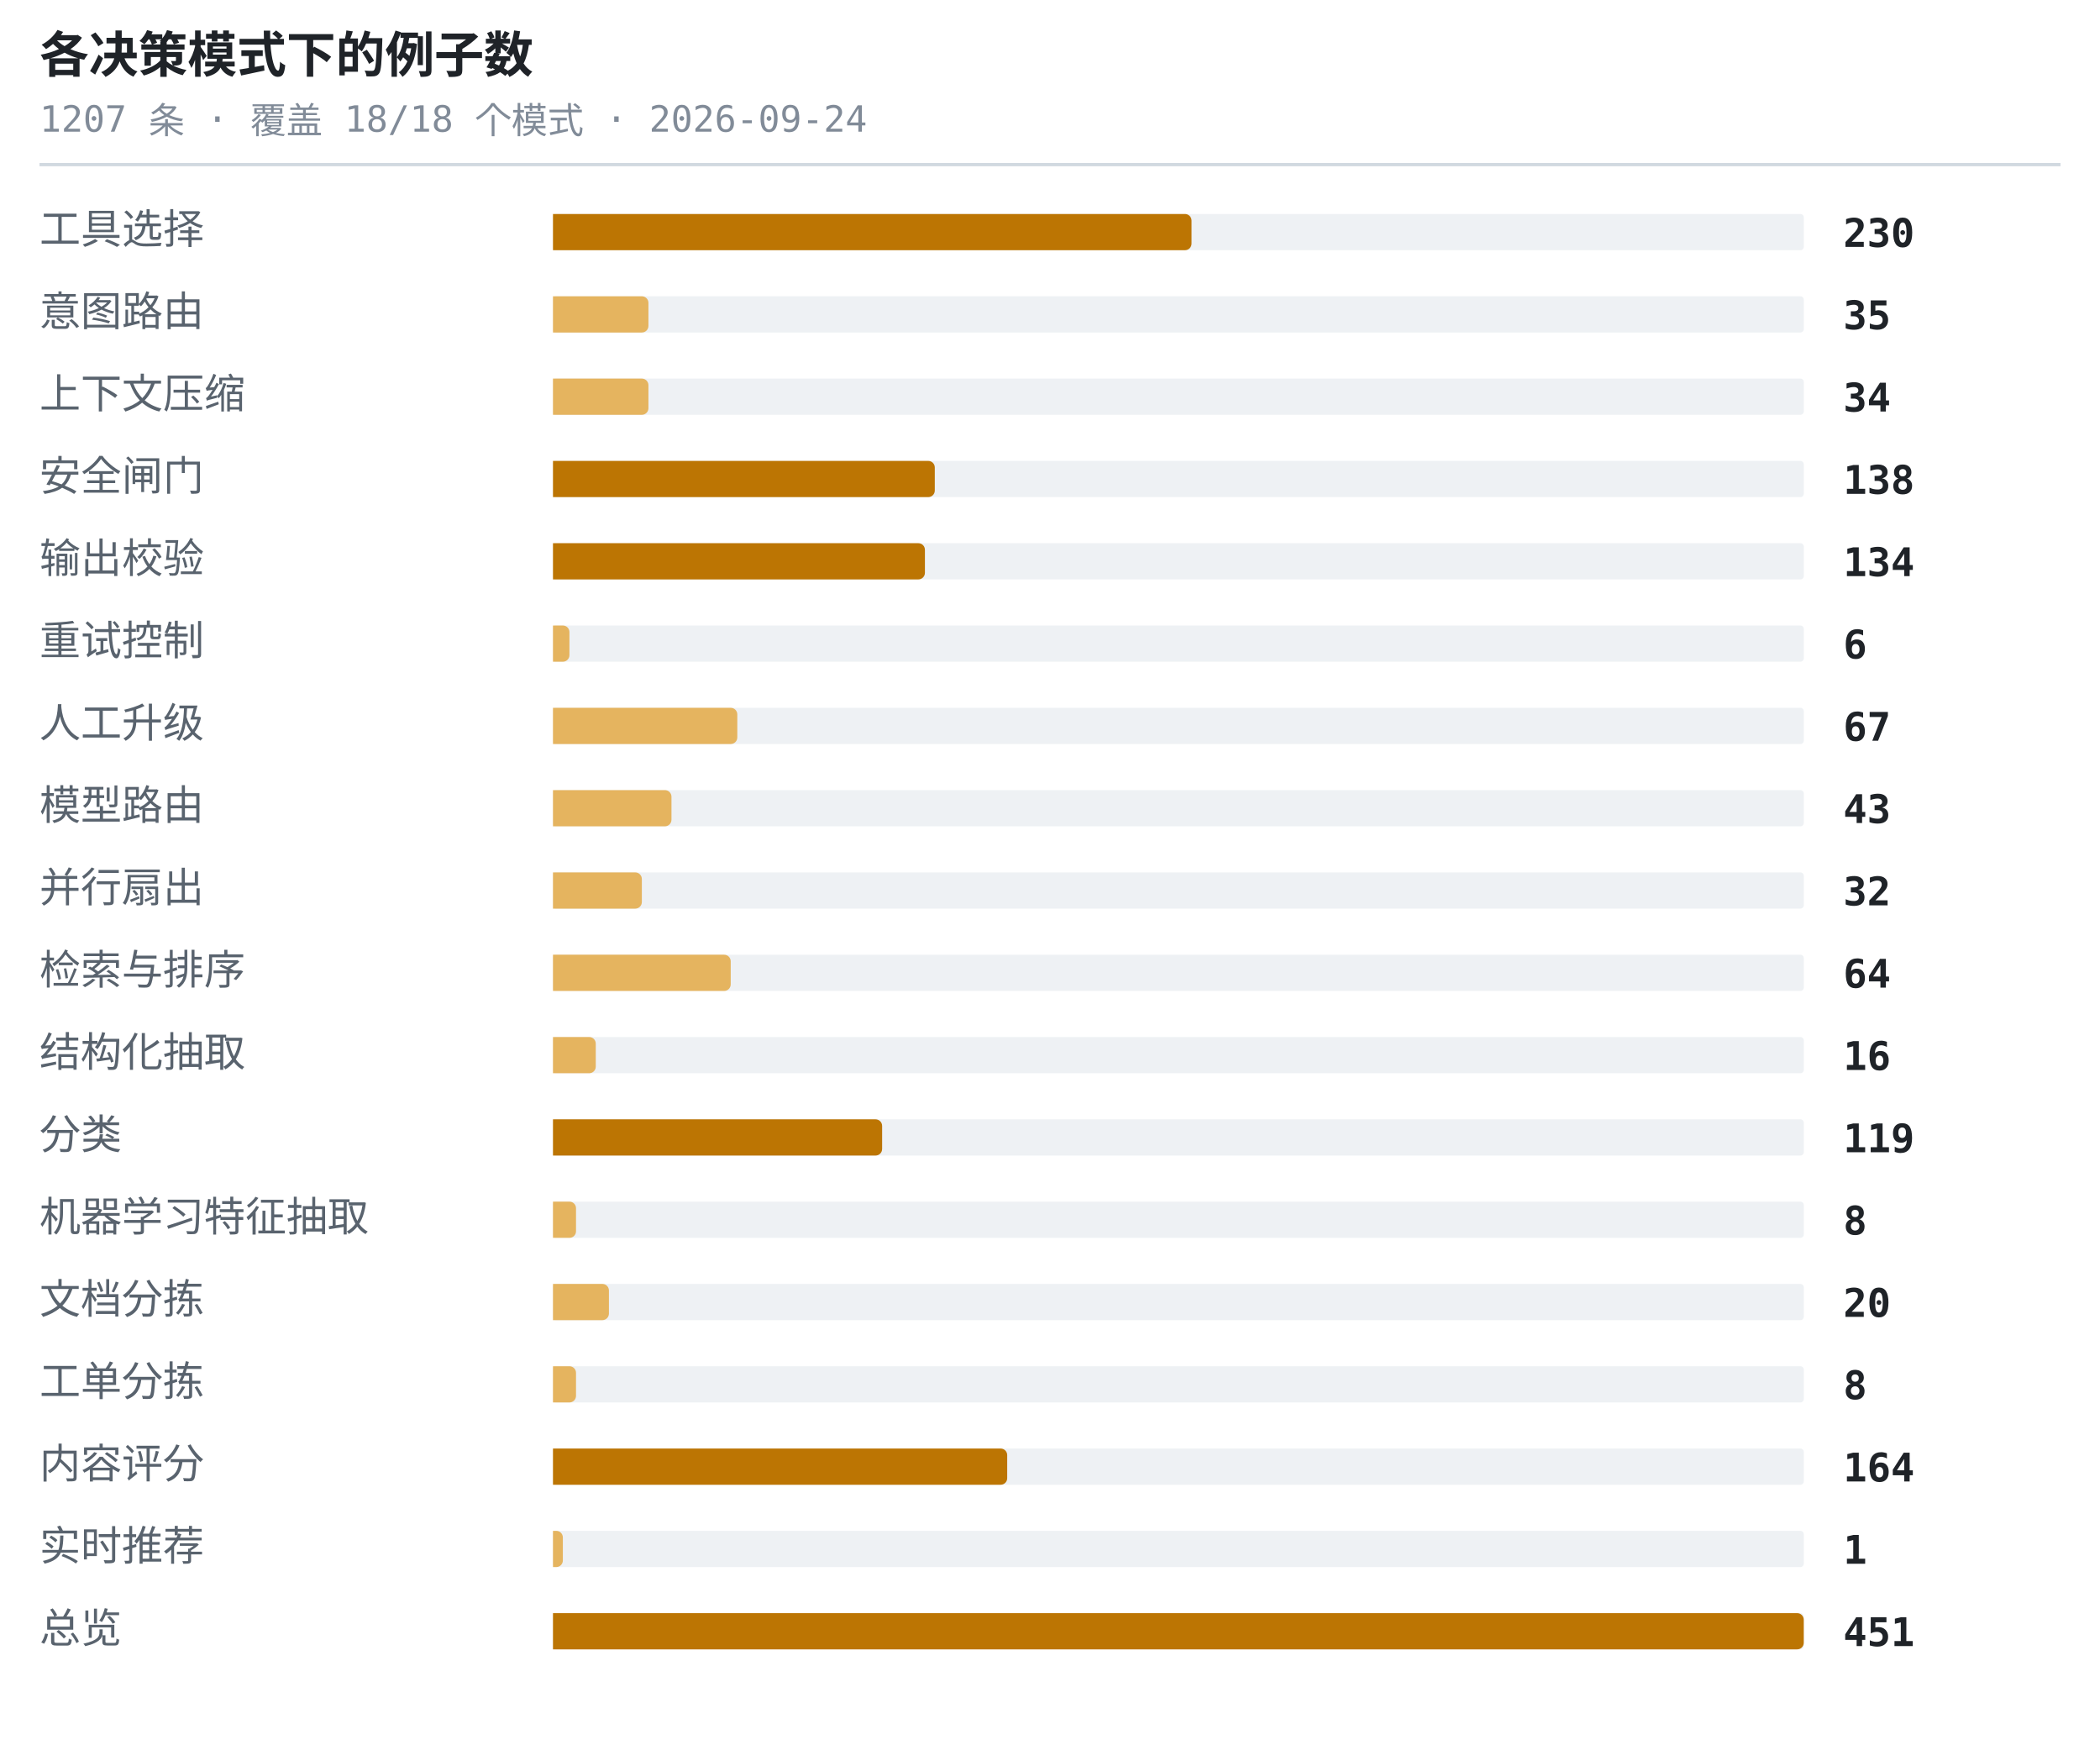
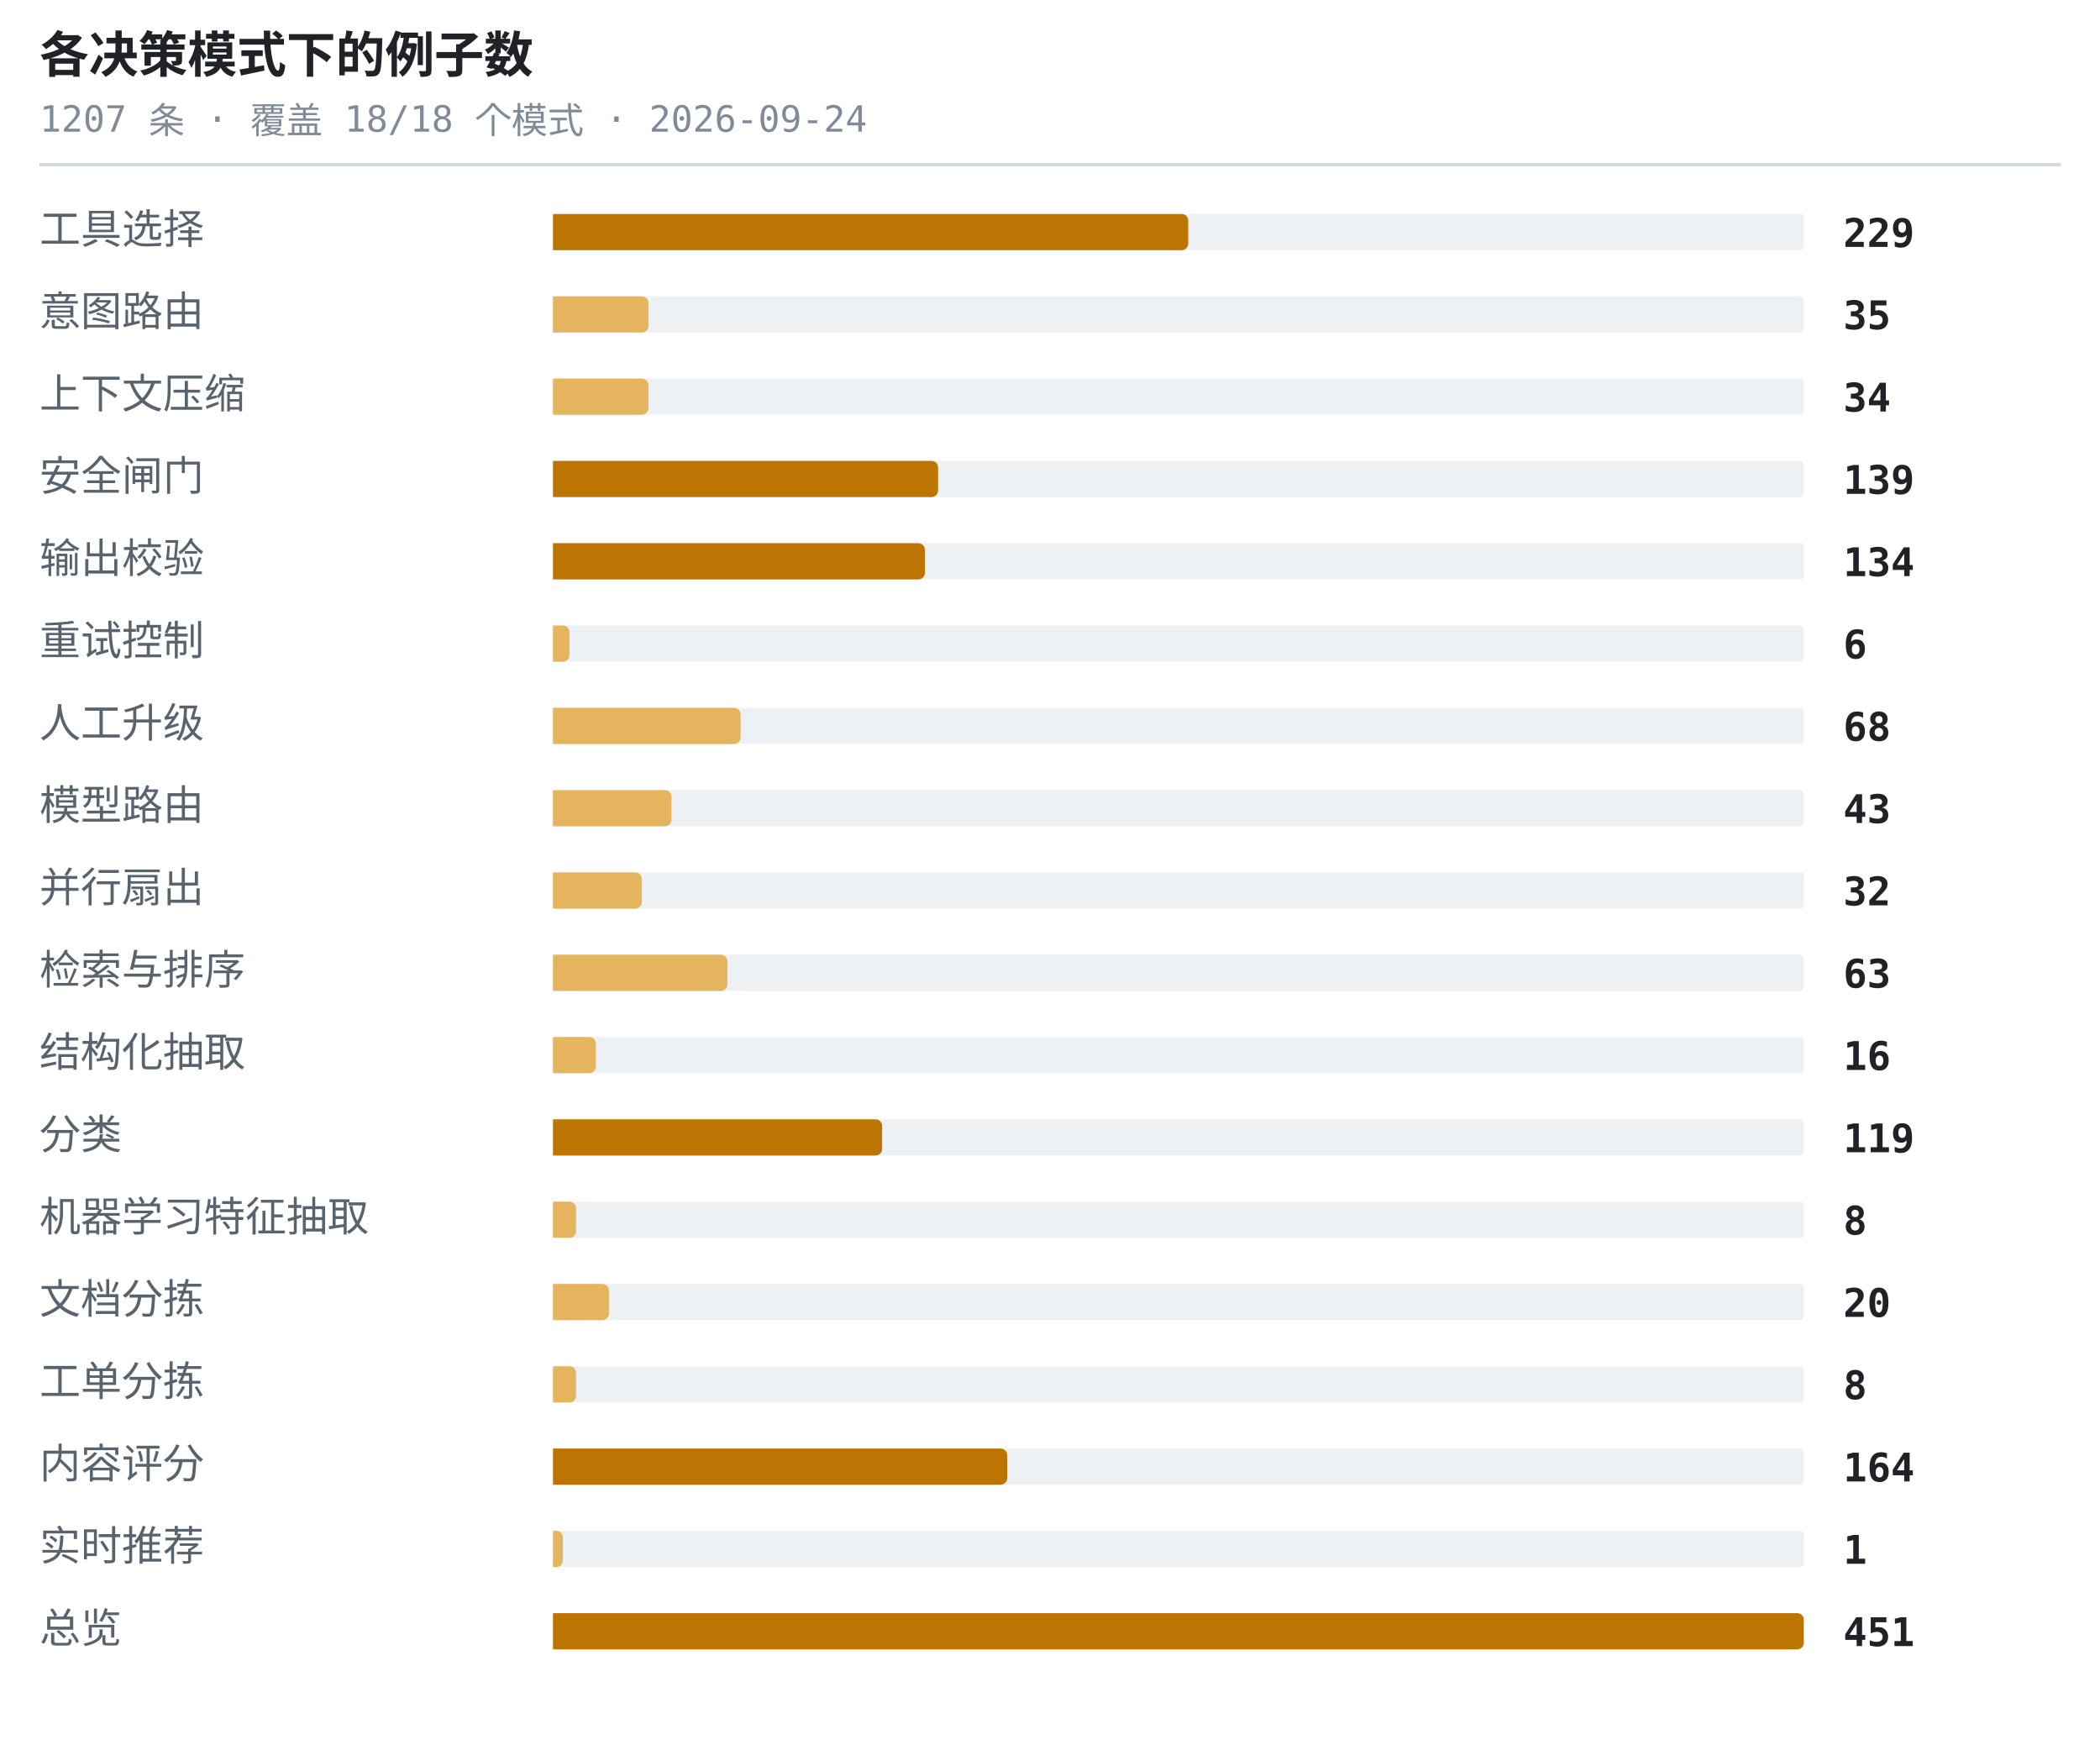
<svg xmlns="http://www.w3.org/2000/svg" width="638" height="530" viewBox="0 0 638 530" role="img" aria-label="各决策模式下的例子数">
  <style>.t{font:600 15px ui-monospace,SFMono-Regular,'SF Mono',Menlo,Consolas,monospace;fill:#1f2328}.s{font:11px ui-monospace,SFMono-Regular,'SF Mono',Menlo,Consolas,monospace;fill:#818b98}.l{font:12.5px -apple-system,BlinkMacSystemFont,'Segoe UI',Helvetica,Arial,sans-serif;fill:#59636e}.n{font:600 12px ui-monospace,SFMono-Regular,'SF Mono',Menlo,Consolas,monospace;fill:#1f2328}.g{font:italic 11px -apple-system,BlinkMacSystemFont,'Segoe UI',Helvetica,Arial,sans-serif;fill:#818b98}</style>
  <text x="12" y="22" class="t">各决策模式下的例子数</text>
  <text x="12" y="40" class="s">1207 条 · 覆盖 18/18 个模式 · 2026-09-24</text>
  <line x1="12" y1="50" x2="626" y2="50" stroke="#d1d9e0" stroke-width="1" />
  <text x="12" y="74" class="l">工具选择</text>
  <rect x="168" y="65" width="380" height="11" rx="1" fill="#eef1f4" />
-   <path d="M168 65h192a2 2 0 0 1 2 2v7a2 2 0 0 1-2 2h-192z" fill="#bc7503" />
-   <text x="560" y="75" class="n">230</text>
+   <path d="M168 65h191a2 2 0 0 1 2 2v7a2 2 0 0 1-2 2h-191z" fill="#bc7503" />
+   <text x="560" y="75" class="n">229</text>
  <text x="12" y="99" class="l">意图路由</text>
  <rect x="168" y="90" width="380" height="11" rx="1" fill="#eef1f4" />
  <path d="M168 90h27a2 2 0 0 1 2 2v7a2 2 0 0 1-2 2h-27z" fill="#e5b45f" />
  <text x="560" y="100" class="n">35</text>
  <text x="12" y="124" class="l">上下文压缩</text>
  <rect x="168" y="115" width="380" height="11" rx="1" fill="#eef1f4" />
  <path d="M168 115h27a2 2 0 0 1 2 2v7a2 2 0 0 1-2 2h-27z" fill="#e5b45f" />
  <text x="560" y="125" class="n">34</text>
  <text x="12" y="149" class="l">安全闸门</text>
  <rect x="168" y="140" width="380" height="11" rx="1" fill="#eef1f4" />
-   <path d="M168 140h114a2 2 0 0 1 2 2v7a2 2 0 0 1-2 2h-114z" fill="#bc7503" />
-   <text x="560" y="150" class="n">138</text>
+   <path d="M168 140h115a2 2 0 0 1 2 2v7a2 2 0 0 1-2 2h-115z" fill="#bc7503" />
+   <text x="560" y="150" class="n">139</text>
  <text x="12" y="174" class="l">输出校验</text>
  <rect x="168" y="165" width="380" height="11" rx="1" fill="#eef1f4" />
  <path d="M168 165h111a2 2 0 0 1 2 2v7a2 2 0 0 1-2 2h-111z" fill="#bc7503" />
  <text x="560" y="175" class="n">134</text>
  <text x="12" y="199" class="l">重试控制</text>
  <rect x="168" y="190" width="380" height="11" rx="1" fill="#eef1f4" />
  <path d="M168 190h3a2 2 0 0 1 2 2v7a2 2 0 0 1-2 2h-3z" fill="#e5b45f" />
  <text x="560" y="200" class="n">6</text>
  <text x="12" y="224" class="l">人工升级</text>
  <rect x="168" y="215" width="380" height="11" rx="1" fill="#eef1f4" />
-   <path d="M168 215h54a2 2 0 0 1 2 2v7a2 2 0 0 1-2 2h-54z" fill="#e5b45f" />
-   <text x="560" y="225" class="n">67</text>
+   <path d="M168 215h55a2 2 0 0 1 2 2v7a2 2 0 0 1-2 2h-55z" fill="#e5b45f" />
+   <text x="560" y="225" class="n">68</text>
  <text x="12" y="249" class="l">模型路由</text>
  <rect x="168" y="240" width="380" height="11" rx="1" fill="#eef1f4" />
  <path d="M168 240h34a2 2 0 0 1 2 2v7a2 2 0 0 1-2 2h-34z" fill="#e5b45f" />
  <text x="560" y="250" class="n">43</text>
  <text x="12" y="274" class="l">并行扇出</text>
  <rect x="168" y="265" width="380" height="11" rx="1" fill="#eef1f4" />
  <path d="M168 265h25a2 2 0 0 1 2 2v7a2 2 0 0 1-2 2h-25z" fill="#e5b45f" />
  <text x="560" y="275" class="n">32</text>
  <text x="12" y="299" class="l">检索与排序</text>
  <rect x="168" y="290" width="380" height="11" rx="1" fill="#eef1f4" />
-   <path d="M168 290h52a2 2 0 0 1 2 2v7a2 2 0 0 1-2 2h-52z" fill="#e5b45f" />
-   <text x="560" y="300" class="n">64</text>
+   <path d="M168 290h51a2 2 0 0 1 2 2v7a2 2 0 0 1-2 2h-51z" fill="#e5b45f" />
+   <text x="560" y="300" class="n">63</text>
  <text x="12" y="324" class="l">结构化抽取</text>
  <rect x="168" y="315" width="380" height="11" rx="1" fill="#eef1f4" />
  <path d="M168 315h11a2 2 0 0 1 2 2v7a2 2 0 0 1-2 2h-11z" fill="#e5b45f" />
  <text x="560" y="325" class="n">16</text>
  <text x="12" y="349" class="l">分类</text>
  <rect x="168" y="340" width="380" height="11" rx="1" fill="#eef1f4" />
  <path d="M168 340h98a2 2 0 0 1 2 2v7a2 2 0 0 1-2 2h-98z" fill="#bc7503" />
  <text x="560" y="350" class="n">119</text>
  <text x="12" y="374" class="l">机器学习特征抽取</text>
  <rect x="168" y="365" width="380" height="11" rx="1" fill="#eef1f4" />
  <path d="M168 365h5a2 2 0 0 1 2 2v7a2 2 0 0 1-2 2h-5z" fill="#e5b45f" />
  <text x="560" y="375" class="n">8</text>
  <text x="12" y="399" class="l">文档分拣</text>
  <rect x="168" y="390" width="380" height="11" rx="1" fill="#eef1f4" />
  <path d="M168 390h15a2 2 0 0 1 2 2v7a2 2 0 0 1-2 2h-15z" fill="#e5b45f" />
  <text x="560" y="400" class="n">20</text>
  <text x="12" y="424" class="l">工单分拣</text>
  <rect x="168" y="415" width="380" height="11" rx="1" fill="#eef1f4" />
  <path d="M168 415h5a2 2 0 0 1 2 2v7a2 2 0 0 1-2 2h-5z" fill="#e5b45f" />
  <text x="560" y="425" class="n">8</text>
  <text x="12" y="449" class="l">内容评分</text>
  <rect x="168" y="440" width="380" height="11" rx="1" fill="#eef1f4" />
  <path d="M168 440h136a2 2 0 0 1 2 2v7a2 2 0 0 1-2 2h-136z" fill="#bc7503" />
  <text x="560" y="450" class="n">164</text>
  <text x="12" y="474" class="l">实时推荐</text>
  <rect x="168" y="465" width="380" height="11" rx="1" fill="#eef1f4" />
  <path d="M168 465h1a2 2 0 0 1 2 2v7a2 2 0 0 1-2 2h-1z" fill="#e5b45f" />
  <text x="560" y="475" class="n">1</text>
  <text x="12" y="499" class="l">总览</text>
  <rect x="168" y="490" width="380" height="11" rx="1" fill="#eef1f4" />
  <path d="M168 490h378a2 2 0 0 1 2 2v7a2 2 0 0 1-2 2h-378z" fill="#bc7503" />
  <text x="560" y="500" class="n">451</text>
</svg>
